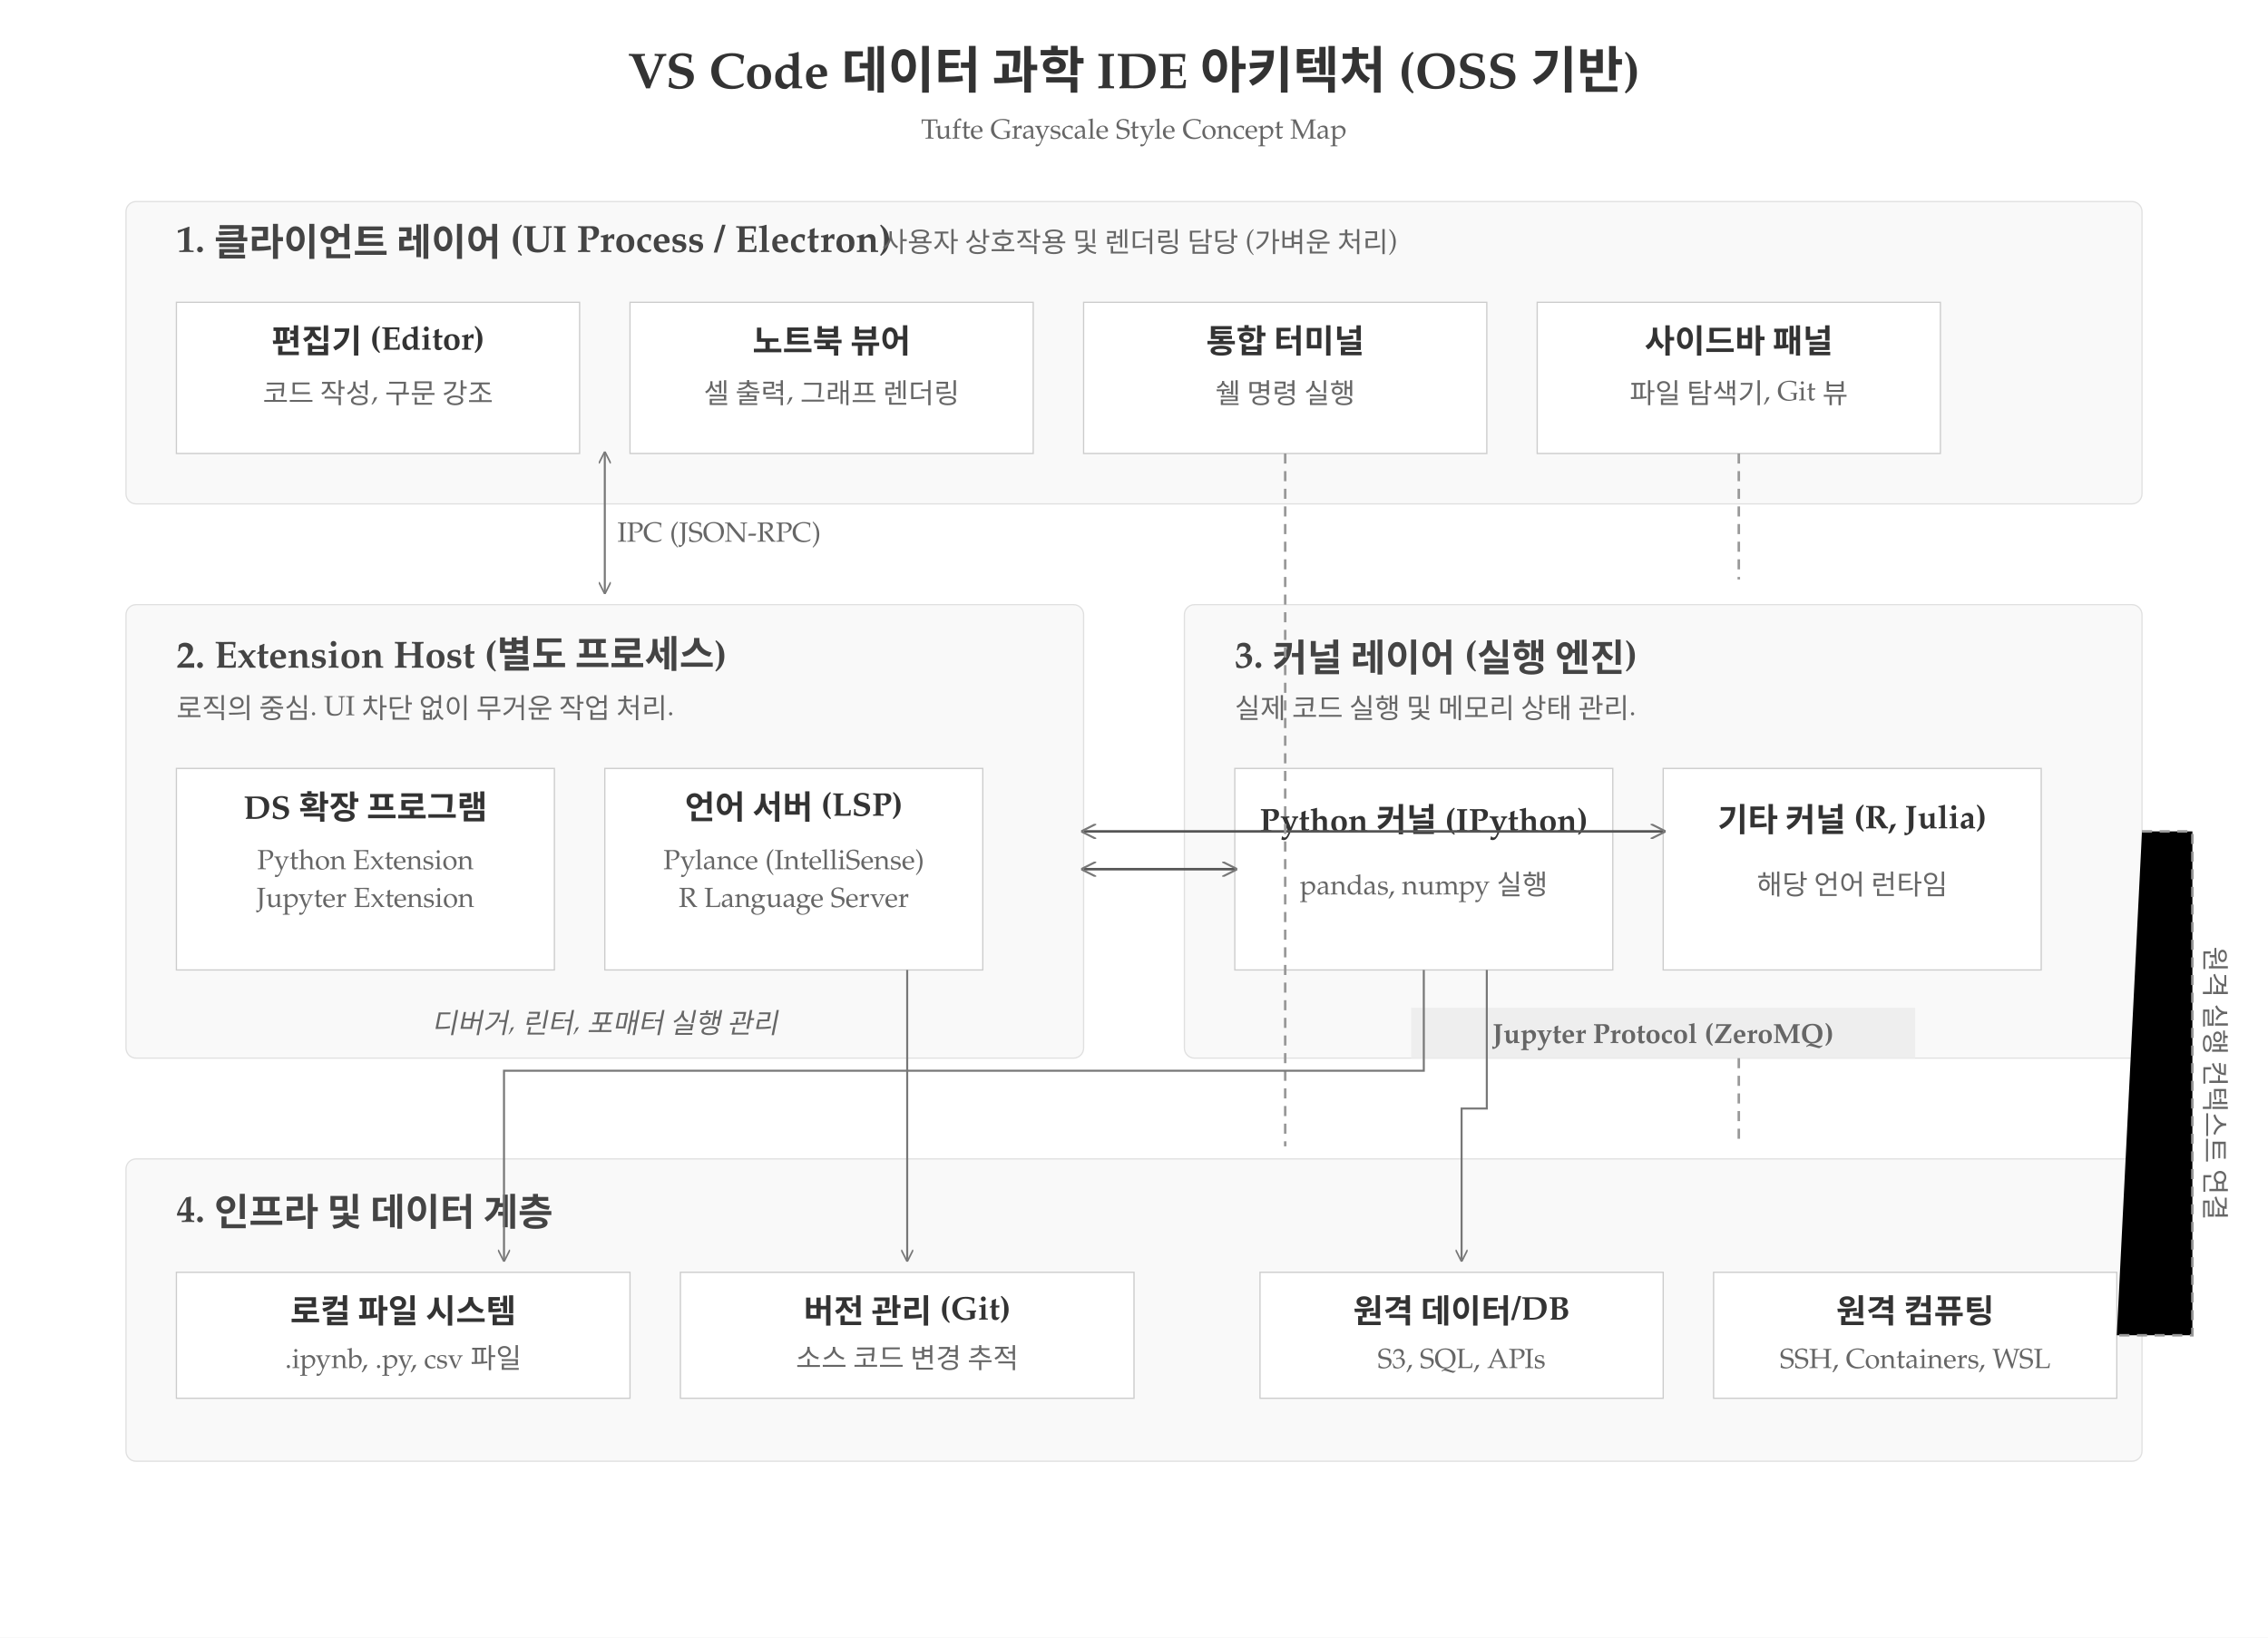
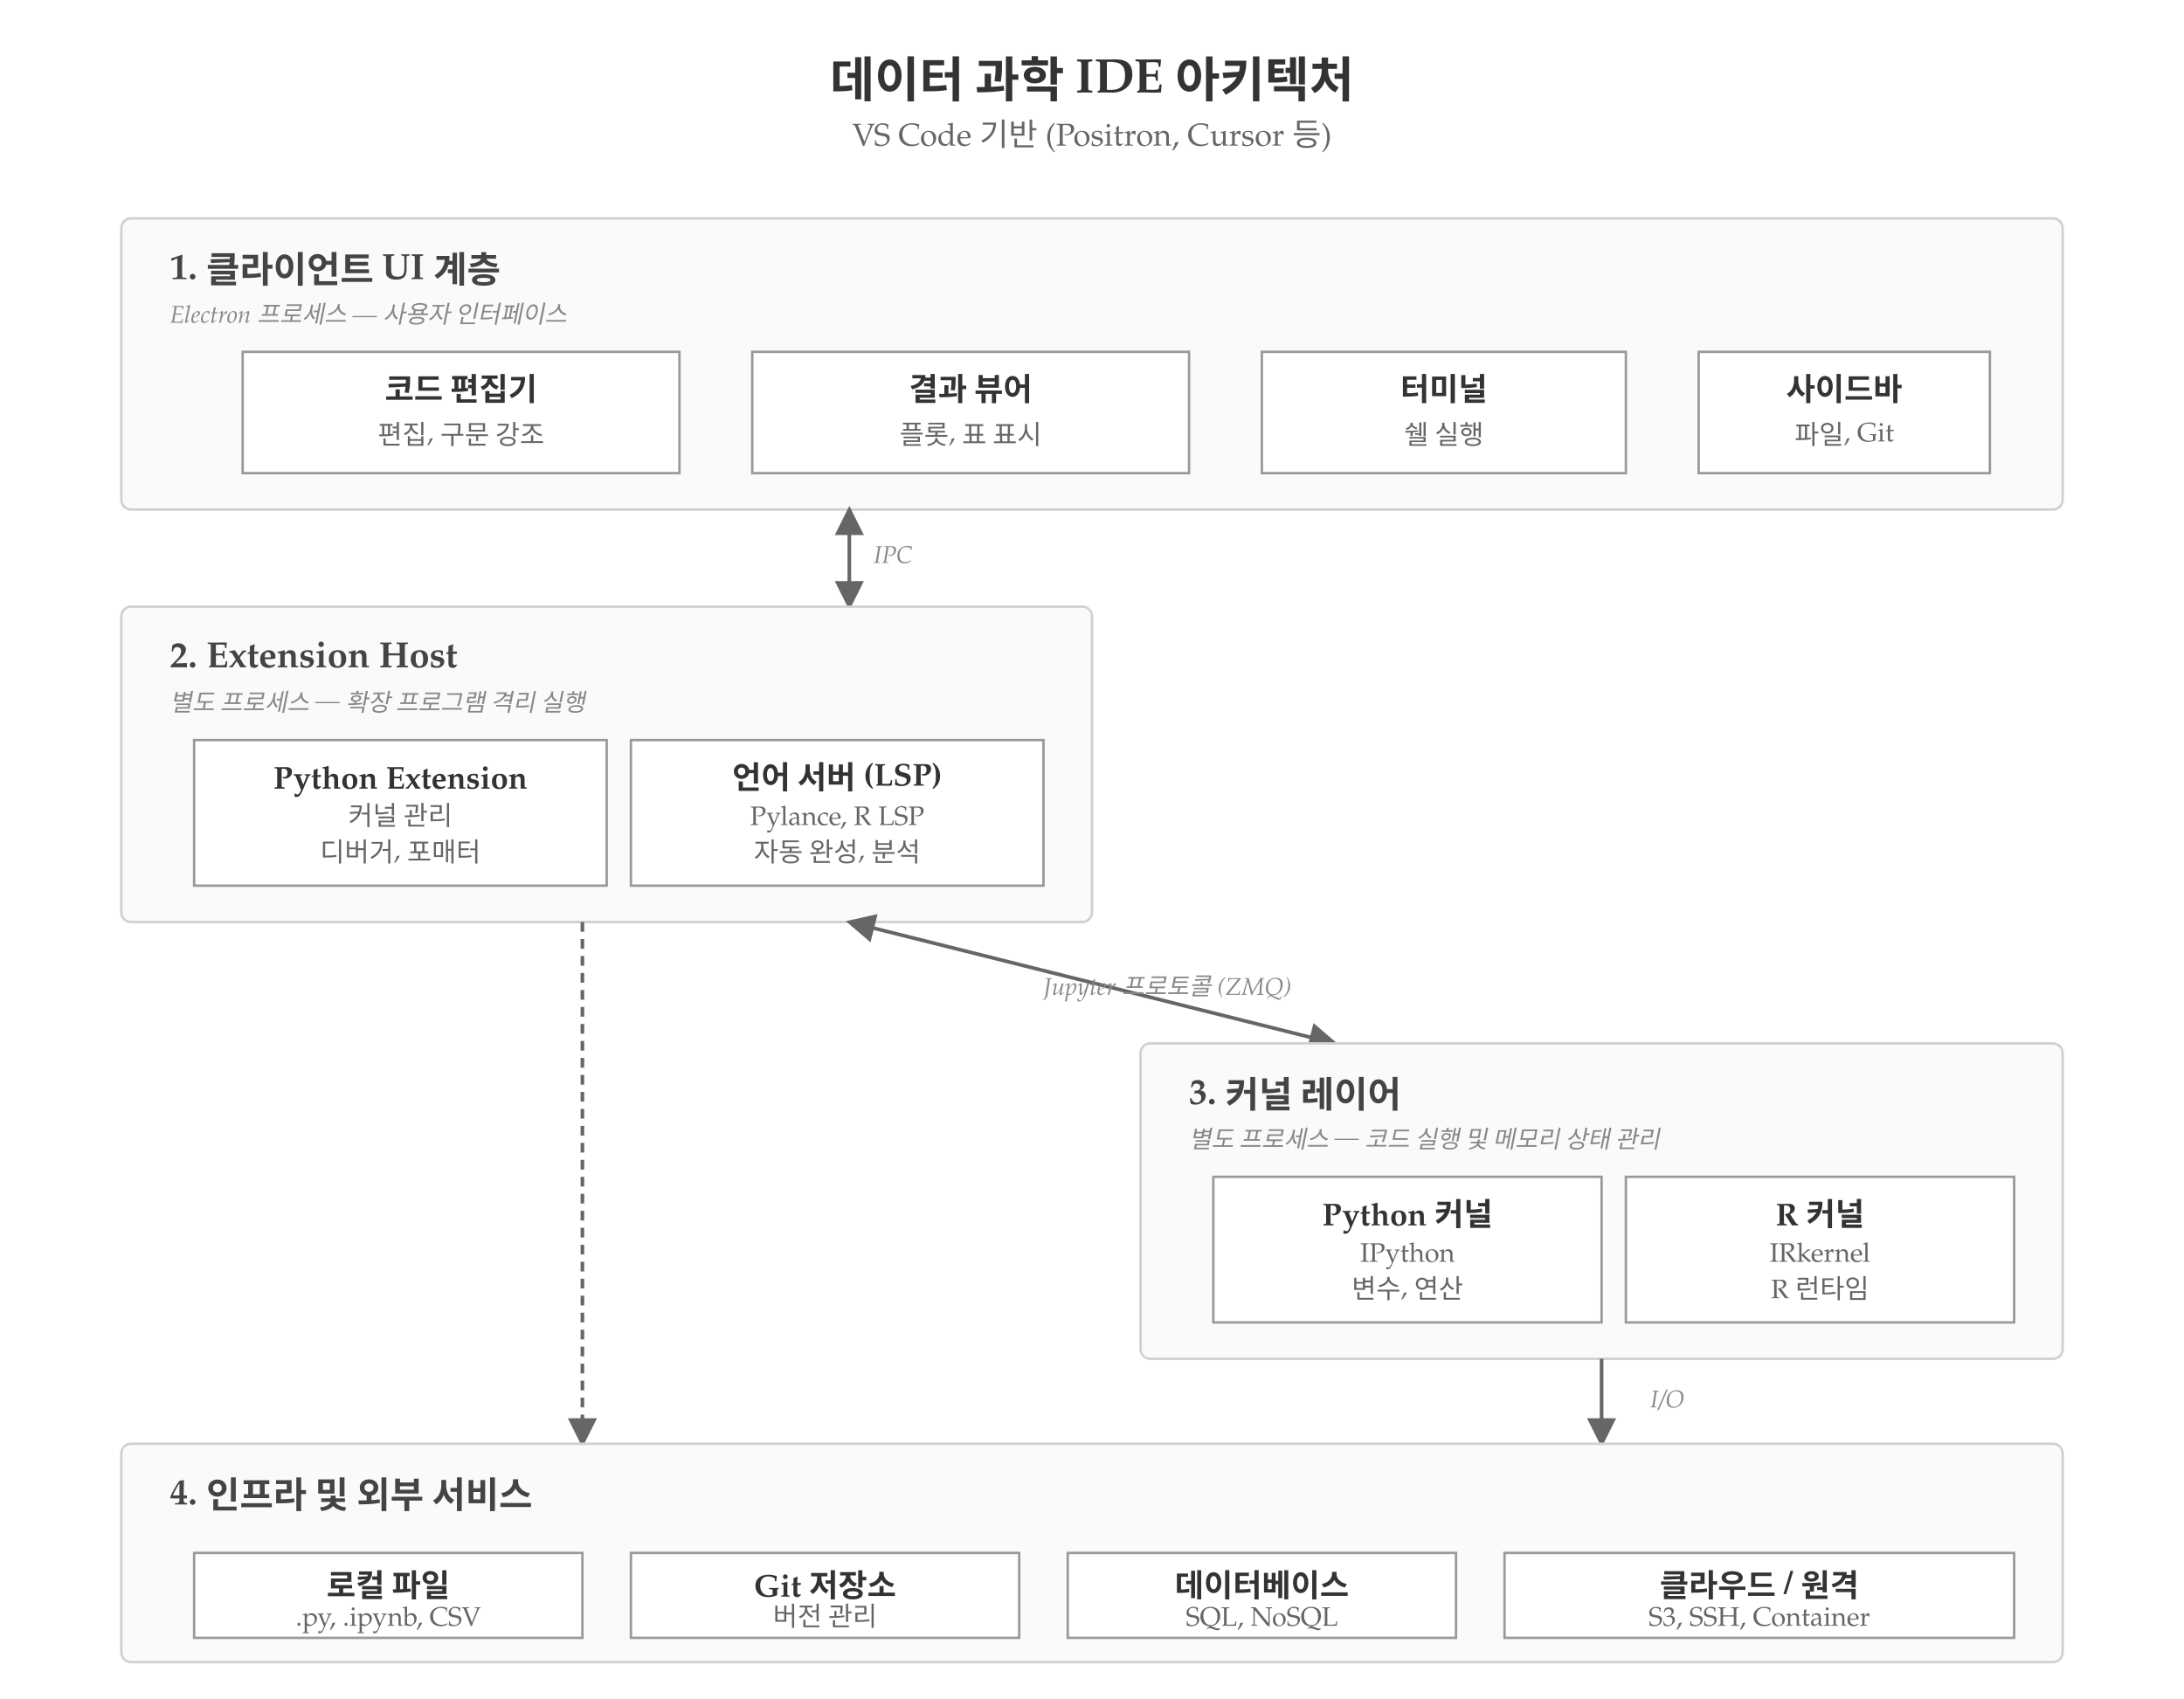
- <svg xmlns="http://www.w3.org/2000/svg" viewBox="0 0 900 650">
+ <svg xmlns="http://www.w3.org/2000/svg" viewBox="0 0 900 700">
  <defs>
    <style>
-       /* Tufte Style Principles: Grayscale, Serif font, clean lines, high data-ink ratio */
+       /* Tufte Style: Grayscale, Serif font, minimal decoration */
      .tufte-text { font-family: Palatino, 'Book Antiqua', Georgia, serif; fill: #333; }
      .title { font-size: 20px; font-weight: bold; }
+       .subtitle { font-size: 13px; fill: #666; }
      .h2 { font-size: 15px; font-weight: bold; fill: #444; }
      .label { font-size: 13px; font-weight: 600; }
      .detail { font-size: 11px; fill: #666; }
-       
-       /* Subtle zoning instead of heavy boxes */
-       .zone-bg { fill: #f9f9f9; stroke: #e0e0e0; stroke-width: 0.5; }
-       .sub-module { fill: #fff; stroke: #ccc; stroke-width: 0.5; }
-       
-       /* Clean, thin connection lines */
-       .connector { fill: none; stroke: #777; stroke-width: 0.8; marker-end: url(#arrowhead); }
-       .connector-bidir { fill: none; stroke: #777; stroke-width: 0.8; marker-start: url(#arrowhead-start); marker-end: url(#arrowhead); }
-       .connector-dashed { stroke-dasharray: 4,3; stroke: #999; }
-       .protocol-line { stroke: #555; stroke-width: 1.0; }
+       .note { font-size: 10px; fill: #888; font-style: italic; }
+       .zone-bg { fill: #fafafa; stroke: #d0d0d0; stroke-width: 1; }
+       .sub-module { fill: #fff; stroke: #999; stroke-width: 1; }
+       .flow-line { fill: none; stroke: #666; stroke-width: 1.5; marker-end: url(#arrow); }
+       .flow-bidir { fill: none; stroke: #666; stroke-width: 1.5; marker-start: url(#arrow-back); marker-end: url(#arrow); }
+       .flow-dashed { stroke-dasharray: 4,3; }
    </style>
-     <marker id="arrowhead" markerWidth="6" markerHeight="6" refX="5" refY="3" orient="auto">
-       <path d="M 0 0 L 6 3 L 0 6" fill="none" stroke="#777" stroke-width="0.8" />
+     <marker id="arrow" markerWidth="8" markerHeight="8" refX="7" refY="4" orient="auto">
+       <path d="M 0 0 L 8 4 L 0 8 z" fill="#666" />
    </marker>
-     <marker id="arrowhead-start" markerWidth="6" markerHeight="6" refX="1" refY="3" orient="auto">
-       <path d="M 6 0 L 0 3 L 6 6" fill="none" stroke="#777" stroke-width="0.8" />
+     <marker id="arrow-back" markerWidth="8" markerHeight="8" refX="1" refY="4" orient="auto">
+       <path d="M 8 0 L 0 4 L 8 8 z" fill="#666" />
    </marker>
  </defs>
-   <rect x="0" y="0" width="900" height="650" fill="#ffffff" />
-   <text x="450" y="35" text-anchor="middle" class="tufte-text title">VS Code 데이터 과학 IDE 아키텍처 (OSS 기반)</text>
-   <text x="450" y="55" text-anchor="middle" class="tufte-text detail">Tufte Grayscale Style Concept Map</text>
-   <rect x="50" y="80" width="800" height="120" rx="4" class="zone-bg" />
-   <text x="70" y="100" class="tufte-text h2">1. 클라이언트 레이어 (UI Process / Electron)</text>
-   <text x="350" y="100" class="tufte-text detail">사용자 상호작용 및 렌더링 담당 (가벼운 처리)</text>
-   <g transform="translate(70, 120)">
-     <rect width="160" height="60" class="sub-module" />
-     <text x="80" y="20" text-anchor="middle" class="tufte-text label">편집기 (Editor)</text>
-     <text x="80" y="40" text-anchor="middle" class="tufte-text detail">코드 작성, 구문 강조</text>
-   </g>
-   <g transform="translate(250, 120)">
-     <rect width="160" height="60" class="sub-module" />
-     <text x="80" y="20" text-anchor="middle" class="tufte-text label">노트북 뷰어</text>
-     <text x="80" y="40" text-anchor="middle" class="tufte-text detail">셀 출력, 그래프 렌더링</text>
-   </g>
-   <g transform="translate(430, 120)">
-     <rect width="160" height="60" class="sub-module" />
-     <text x="80" y="20" text-anchor="middle" class="tufte-text label">통합 터미널</text>
-     <text x="80" y="40" text-anchor="middle" class="tufte-text detail">쉘 명령 실행</text>
-   </g>
-   <g transform="translate(610, 120)">
-     <rect width="160" height="60" class="sub-module" />
-     <text x="80" y="20" text-anchor="middle" class="tufte-text label">사이드바 패널</text>
-     <text x="80" y="40" text-anchor="middle" class="tufte-text detail">파일 탐색기, Git 뷰</text>
-   </g>
-   <rect x="50" y="240" width="380" height="180" rx="4" class="zone-bg" />
-   <text x="70" y="265" class="tufte-text h2">2. Extension Host (별도 프로세스)</text>
-   <text x="70" y="285" class="tufte-text detail">로직의 중심. UI 차단 없이 무거운 작업 처리.</text>
-   <g transform="translate(70, 305)">
-     <rect width="150" height="80" class="sub-module" />
-     <text x="75" y="20" text-anchor="middle" class="tufte-text label">DS 확장 프로그램</text>
-     <text x="75" y="40" text-anchor="middle" class="tufte-text detail">Python Extension</text>
-     <text x="75" y="55" text-anchor="middle" class="tufte-text detail">Jupyter Extension</text>
-   </g>
-   <g transform="translate(240, 305)">
-     <rect width="150" height="80" class="sub-module" />
-     <text x="75" y="20" text-anchor="middle" class="tufte-text label">언어 서버 (LSP)</text>
-     <text x="75" y="40" text-anchor="middle" class="tufte-text detail">Pylance (IntelliSense)</text>
-     <text x="75" y="55" text-anchor="middle" class="tufte-text detail">R Language Server</text>
-   </g>
-   <text x="240" y="410" text-anchor="middle" class="tufte-text detail font-italic" style="font-style: italic;">디버거, 린터, 포매터 실행 관리</text>
-   <rect x="470" y="240" width="380" height="180" rx="4" class="zone-bg" />
-   <text x="490" y="265" class="tufte-text h2">3. 커널 레이어 (실행 엔진)</text>
-   <text x="490" y="285" class="tufte-text detail">실제 코드 실행 및 메모리 상태 관리.</text>
-   <g transform="translate(490, 305)">
-     <rect width="150" height="80" class="sub-module" />
-     <text x="75" y="25" text-anchor="middle" class="tufte-text label">Python 커널 (IPython)</text>
-     <text x="75" y="50" text-anchor="middle" class="tufte-text detail">pandas, numpy 실행</text>
-   </g>
-   <g transform="translate(660, 305)">
-     <rect width="150" height="80" class="sub-module" />
-     <text x="75" y="25" text-anchor="middle" class="tufte-text label">기타 커널 (R, Julia)</text>
-     <text x="75" y="50" text-anchor="middle" class="tufte-text detail">해당 언어 런타임</text>
-   </g>
-   <rect x="560" y="400" width="200" height="20" fill="#eee" stroke="none" />
-   <text x="660" y="414" text-anchor="middle" class="tufte-text detail" style="font-weight: 600;">Jupyter Protocol (ZeroMQ)</text>
-   <rect x="50" y="460" width="800" height="120" rx="4" class="zone-bg" />
-   <text x="70" y="485" class="tufte-text h2">4. 인프라 및 데이터 계층</text>
-   <g transform="translate(70, 505)">
-     <rect width="180" height="50" class="sub-module" />
-     <text x="90" y="20" text-anchor="middle" class="tufte-text label">로컬 파일 시스템</text>
-     <text x="90" y="38" text-anchor="middle" class="tufte-text detail">.ipynb, .py, csv 파일</text>
-   </g>
-   <g transform="translate(270, 505)">
-     <rect width="180" height="50" class="sub-module" />
-     <text x="90" y="20" text-anchor="middle" class="tufte-text label">버전 관리 (Git)</text>
-     <text x="90" y="38" text-anchor="middle" class="tufte-text detail">소스 코드 변경 추적</text>
-   </g>
-   <g transform="translate(500, 505)">
-     <rect width="160" height="50" class="sub-module" />
-     <text x="80" y="20" text-anchor="middle" class="tufte-text label">원격 데이터/DB</text>
-     <text x="80" y="38" text-anchor="middle" class="tufte-text detail">S3, SQL, APIs</text>
-   </g>
-   <g transform="translate(680, 505)">
-     <rect width="160" height="50" class="sub-module" />
-     <text x="80" y="20" text-anchor="middle" class="tufte-text label">원격 컴퓨팅</text>
-     <text x="80" y="38" text-anchor="middle" class="tufte-text detail">SSH, Containers, WSL</text>
-   </g>
-   <path d="M 240 180 L 240 235" class="connector-bidir" />
-   <text x="245" y="215" class="tufte-text detail">IPC (JSON-RPC)</text>
-   <path d="M 430 345 L 490 345" class="connector-bidir protocol-line" />
-   <path d="M 430 330 L 660 330" class="connector-bidir protocol-line" />
-   <path d="M 510 180 L 510 455" class="connector-dashed" />
-   <path d="M 690 180 L 690 230 M 690 420 L 690 455" class="connector-dashed" />
-   <path d="M 565 385 L 565 425 L 200 425 L 200 500" class="connector" />
-   <path d="M 590 385 L 590 440 L 580 440 L 580 500" class="connector" />
-   <path d="M 360 385 L 360 500" class="connector" />
-   <path d="M 850 330 L 870 330 L 870 530 L 840 530" class="connector-dashed" />
-   <text x="875" y="430" text-anchor="middle" transform="rotate(90, 875, 430)" class="tufte-text detail">원격 실행 컨텍스트 연결</text>
+   <rect x="0" y="0" width="900" height="700" fill="#ffffff" />
+   <text x="450" y="40" text-anchor="middle" class="tufte-text title">데이터 과학 IDE 아키텍처</text>
+   <text x="450" y="60" text-anchor="middle" class="tufte-text subtitle">VS Code 기반 (Positron, Cursor 등)</text>
+   <rect x="50" y="90" width="800" height="120" rx="4" class="zone-bg" />
+   <text x="70" y="115" class="tufte-text h2">1. 클라이언트 UI 계층</text>
+   <text x="70" y="133" class="tufte-text note">Electron 프로세스 — 사용자 인터페이스</text>
+   <rect x="100" y="145" width="180" height="50" class="sub-module" />
+   <text x="190" y="165" text-anchor="middle" class="tufte-text label">코드 편집기</text>
+   <text x="190" y="183" text-anchor="middle" class="tufte-text detail">편집, 구문 강조</text>
+   <rect x="310" y="145" width="180" height="50" class="sub-module" />
+   <text x="400" y="165" text-anchor="middle" class="tufte-text label">결과 뷰어</text>
+   <text x="400" y="183" text-anchor="middle" class="tufte-text detail">플롯, 표 표시</text>
+   <rect x="520" y="145" width="150" height="50" class="sub-module" />
+   <text x="595" y="165" text-anchor="middle" class="tufte-text label">터미널</text>
+   <text x="595" y="183" text-anchor="middle" class="tufte-text detail">쉘 실행</text>
+   <rect x="700" y="145" width="120" height="50" class="sub-module" />
+   <text x="760" y="165" text-anchor="middle" class="tufte-text label">사이드바</text>
+   <text x="760" y="183" text-anchor="middle" class="tufte-text detail">파일, Git</text>
+   <path d="M 350 210 L 350 250" class="flow-bidir" />
+   <text x="360" y="232" class="tufte-text note">IPC</text>
+   <rect x="50" y="250" width="400" height="130" rx="4" class="zone-bg" />
+   <text x="70" y="275" class="tufte-text h2">2. Extension Host</text>
+   <text x="70" y="293" class="tufte-text note">별도 프로세스 — 확장 프로그램 격리 실행</text>
+   <rect x="80" y="305" width="170" height="60" class="sub-module" />
+   <text x="165" y="325" text-anchor="middle" class="tufte-text label">Python Extension</text>
+   <text x="165" y="340" text-anchor="middle" class="tufte-text detail">커널 관리</text>
+   <text x="165" y="355" text-anchor="middle" class="tufte-text detail">디버거, 포매터</text>
+   <rect x="260" y="305" width="170" height="60" class="sub-module" />
+   <text x="345" y="325" text-anchor="middle" class="tufte-text label">언어 서버 (LSP)</text>
+   <text x="345" y="340" text-anchor="middle" class="tufte-text detail">Pylance, R LSP</text>
+   <text x="345" y="355" text-anchor="middle" class="tufte-text detail">자동 완성, 분석</text>
+   <path d="M 350 380 L 550 430" class="flow-bidir" />
+   <text x="430" y="410" class="tufte-text note">Jupyter 프로토콜 (ZMQ)</text>
+   <rect x="470" y="430" width="380" height="130" rx="4" class="zone-bg" />
+   <text x="490" y="455" class="tufte-text h2">3. 커널 레이어</text>
+   <text x="490" y="473" class="tufte-text note">별도 프로세스 — 코드 실행 및 메모리 상태 관리</text>
+   <rect x="500" y="485" width="160" height="60" class="sub-module" />
+   <text x="580" y="505" text-anchor="middle" class="tufte-text label">Python 커널</text>
+   <text x="580" y="520" text-anchor="middle" class="tufte-text detail">IPython</text>
+   <text x="580" y="535" text-anchor="middle" class="tufte-text detail">변수, 연산</text>
+   <rect x="670" y="485" width="160" height="60" class="sub-module" />
+   <text x="750" y="505" text-anchor="middle" class="tufte-text label">R 커널</text>
+   <text x="750" y="520" text-anchor="middle" class="tufte-text detail">IRkernel</text>
+   <text x="750" y="535" text-anchor="middle" class="tufte-text detail">R 런타임</text>
+   <path d="M 240 380 L 240 595" class="flow-line flow-dashed" />
+   <path d="M 660 560 L 660 595" class="flow-line" />
+   <text x="680" y="580" class="tufte-text note">I/O</text>
+   <rect x="50" y="595" width="800" height="90" rx="4" class="zone-bg" />
+   <text x="70" y="620" class="tufte-text h2">4. 인프라 및 외부 서비스</text>
+   <rect x="80" y="640" width="160" height="35" class="sub-module" />
+   <text x="160" y="658" text-anchor="middle" class="tufte-text label">로컬 파일</text>
+   <text x="160" y="670" text-anchor="middle" class="tufte-text detail">.py, .ipynb, CSV</text>
+   <rect x="260" y="640" width="160" height="35" class="sub-module" />
+   <text x="340" y="658" text-anchor="middle" class="tufte-text label">Git 저장소</text>
+   <text x="340" y="670" text-anchor="middle" class="tufte-text detail">버전 관리</text>
+   <rect x="440" y="640" width="160" height="35" class="sub-module" />
+   <text x="520" y="658" text-anchor="middle" class="tufte-text label">데이터베이스</text>
+   <text x="520" y="670" text-anchor="middle" class="tufte-text detail">SQL, NoSQL</text>
+   <rect x="620" y="640" width="210" height="35" class="sub-module" />
+   <text x="725" y="658" text-anchor="middle" class="tufte-text label">클라우드 / 원격</text>
+   <text x="725" y="670" text-anchor="middle" class="tufte-text detail">S3, SSH, Container</text>
</svg>
